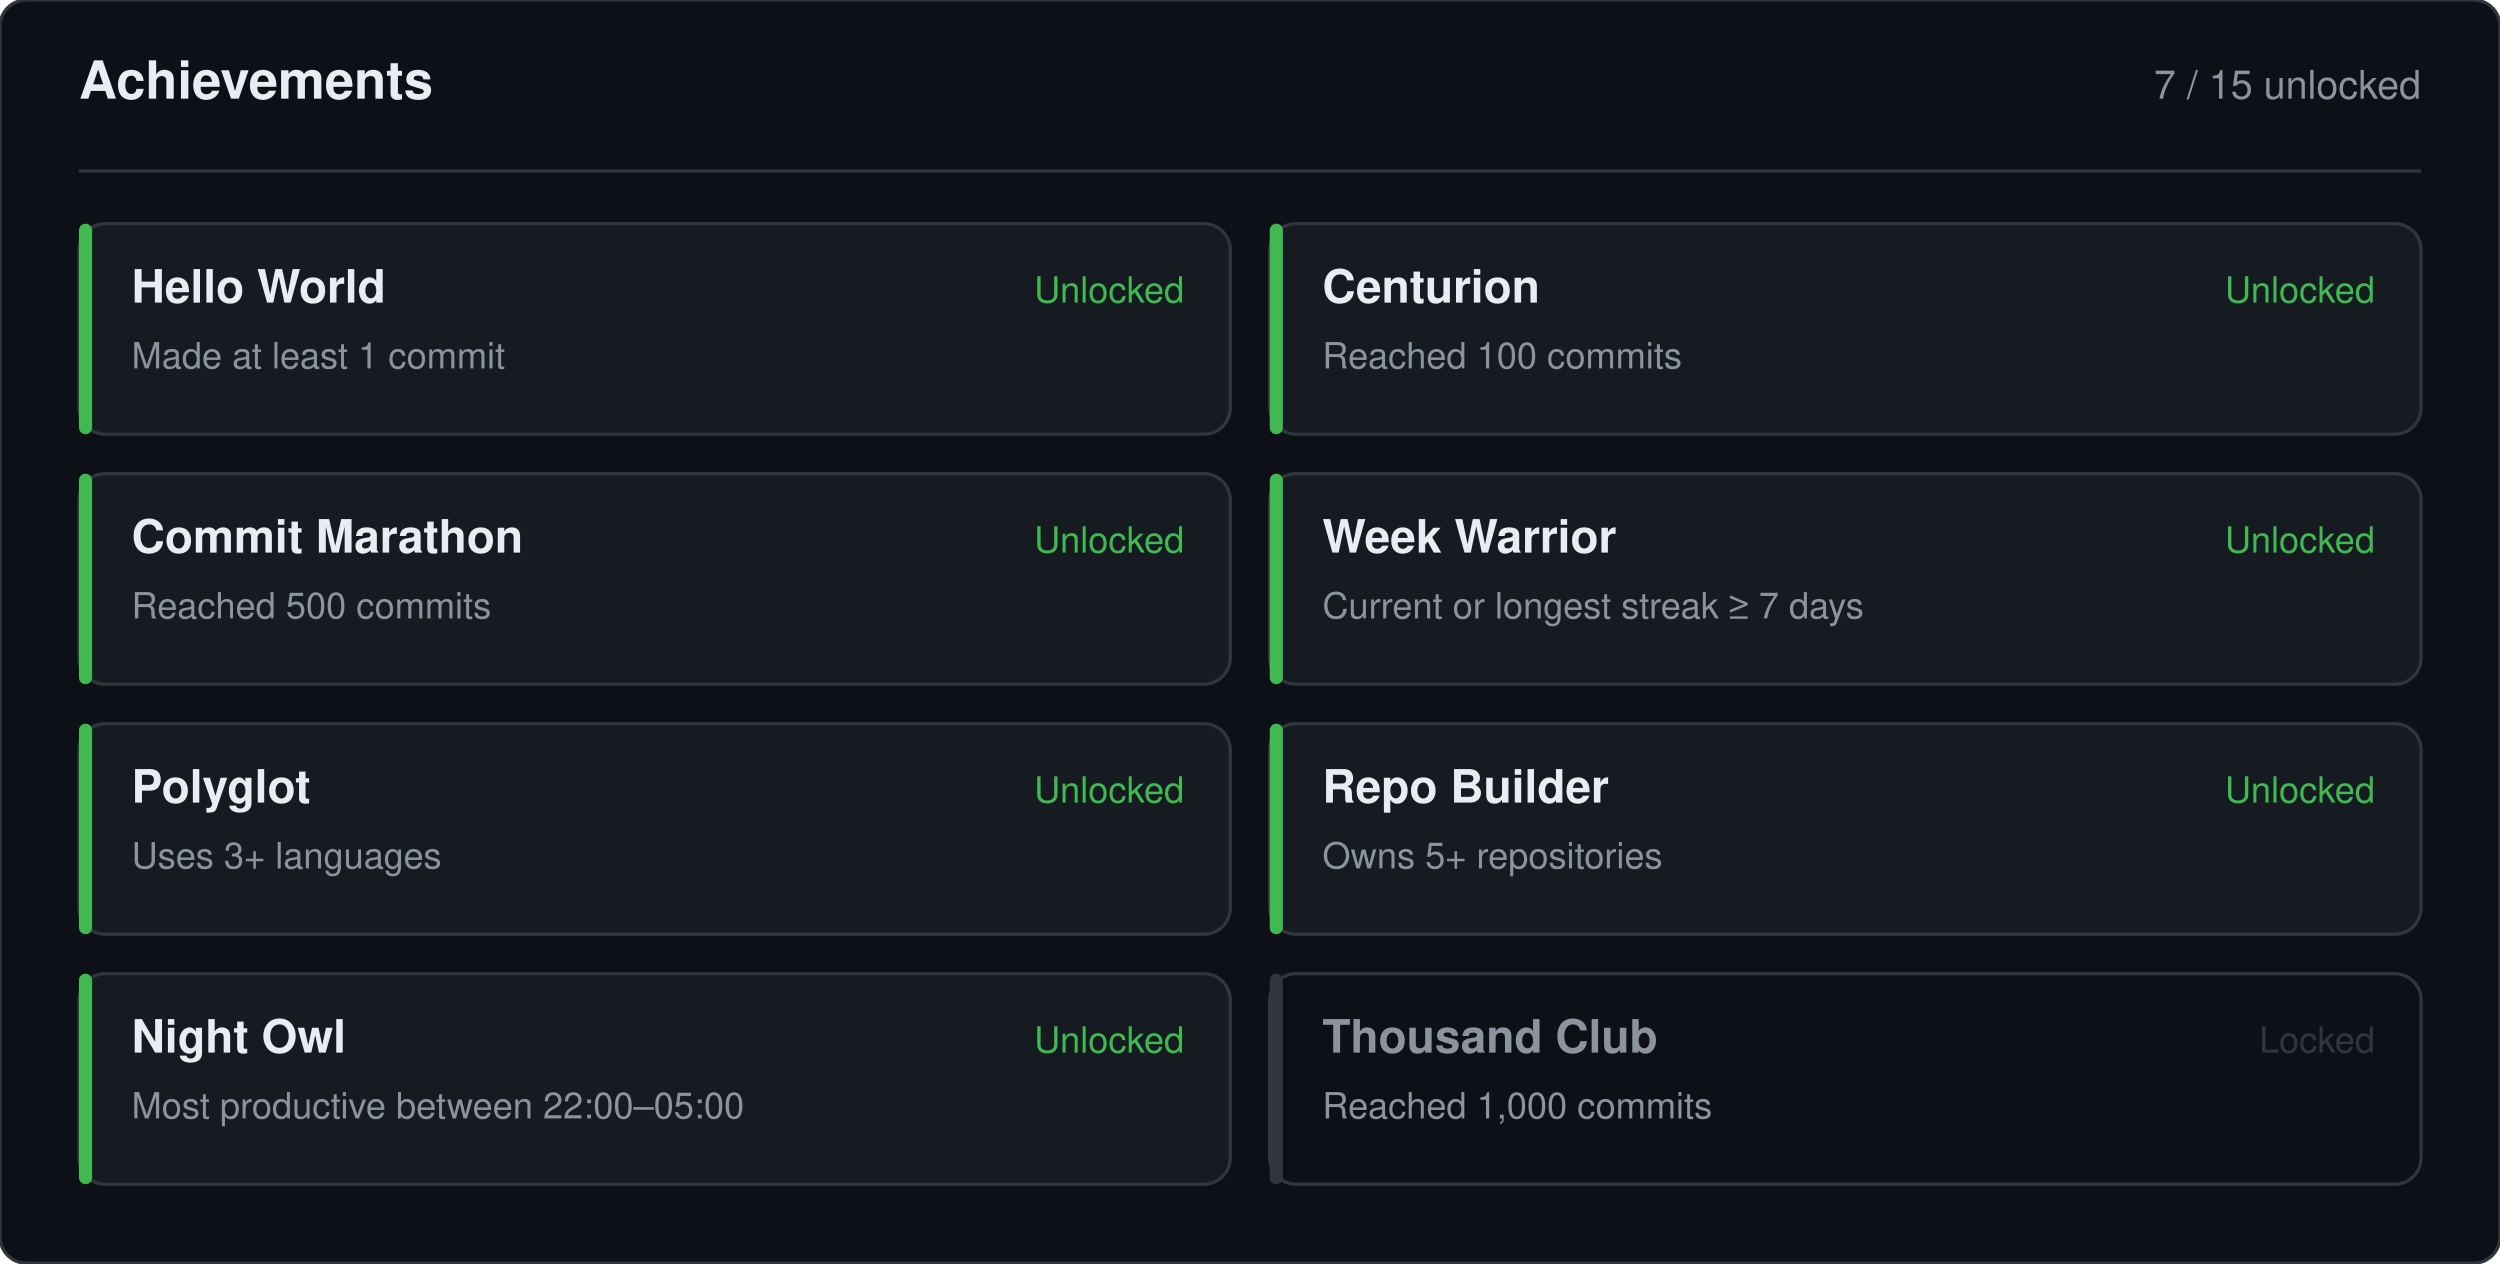
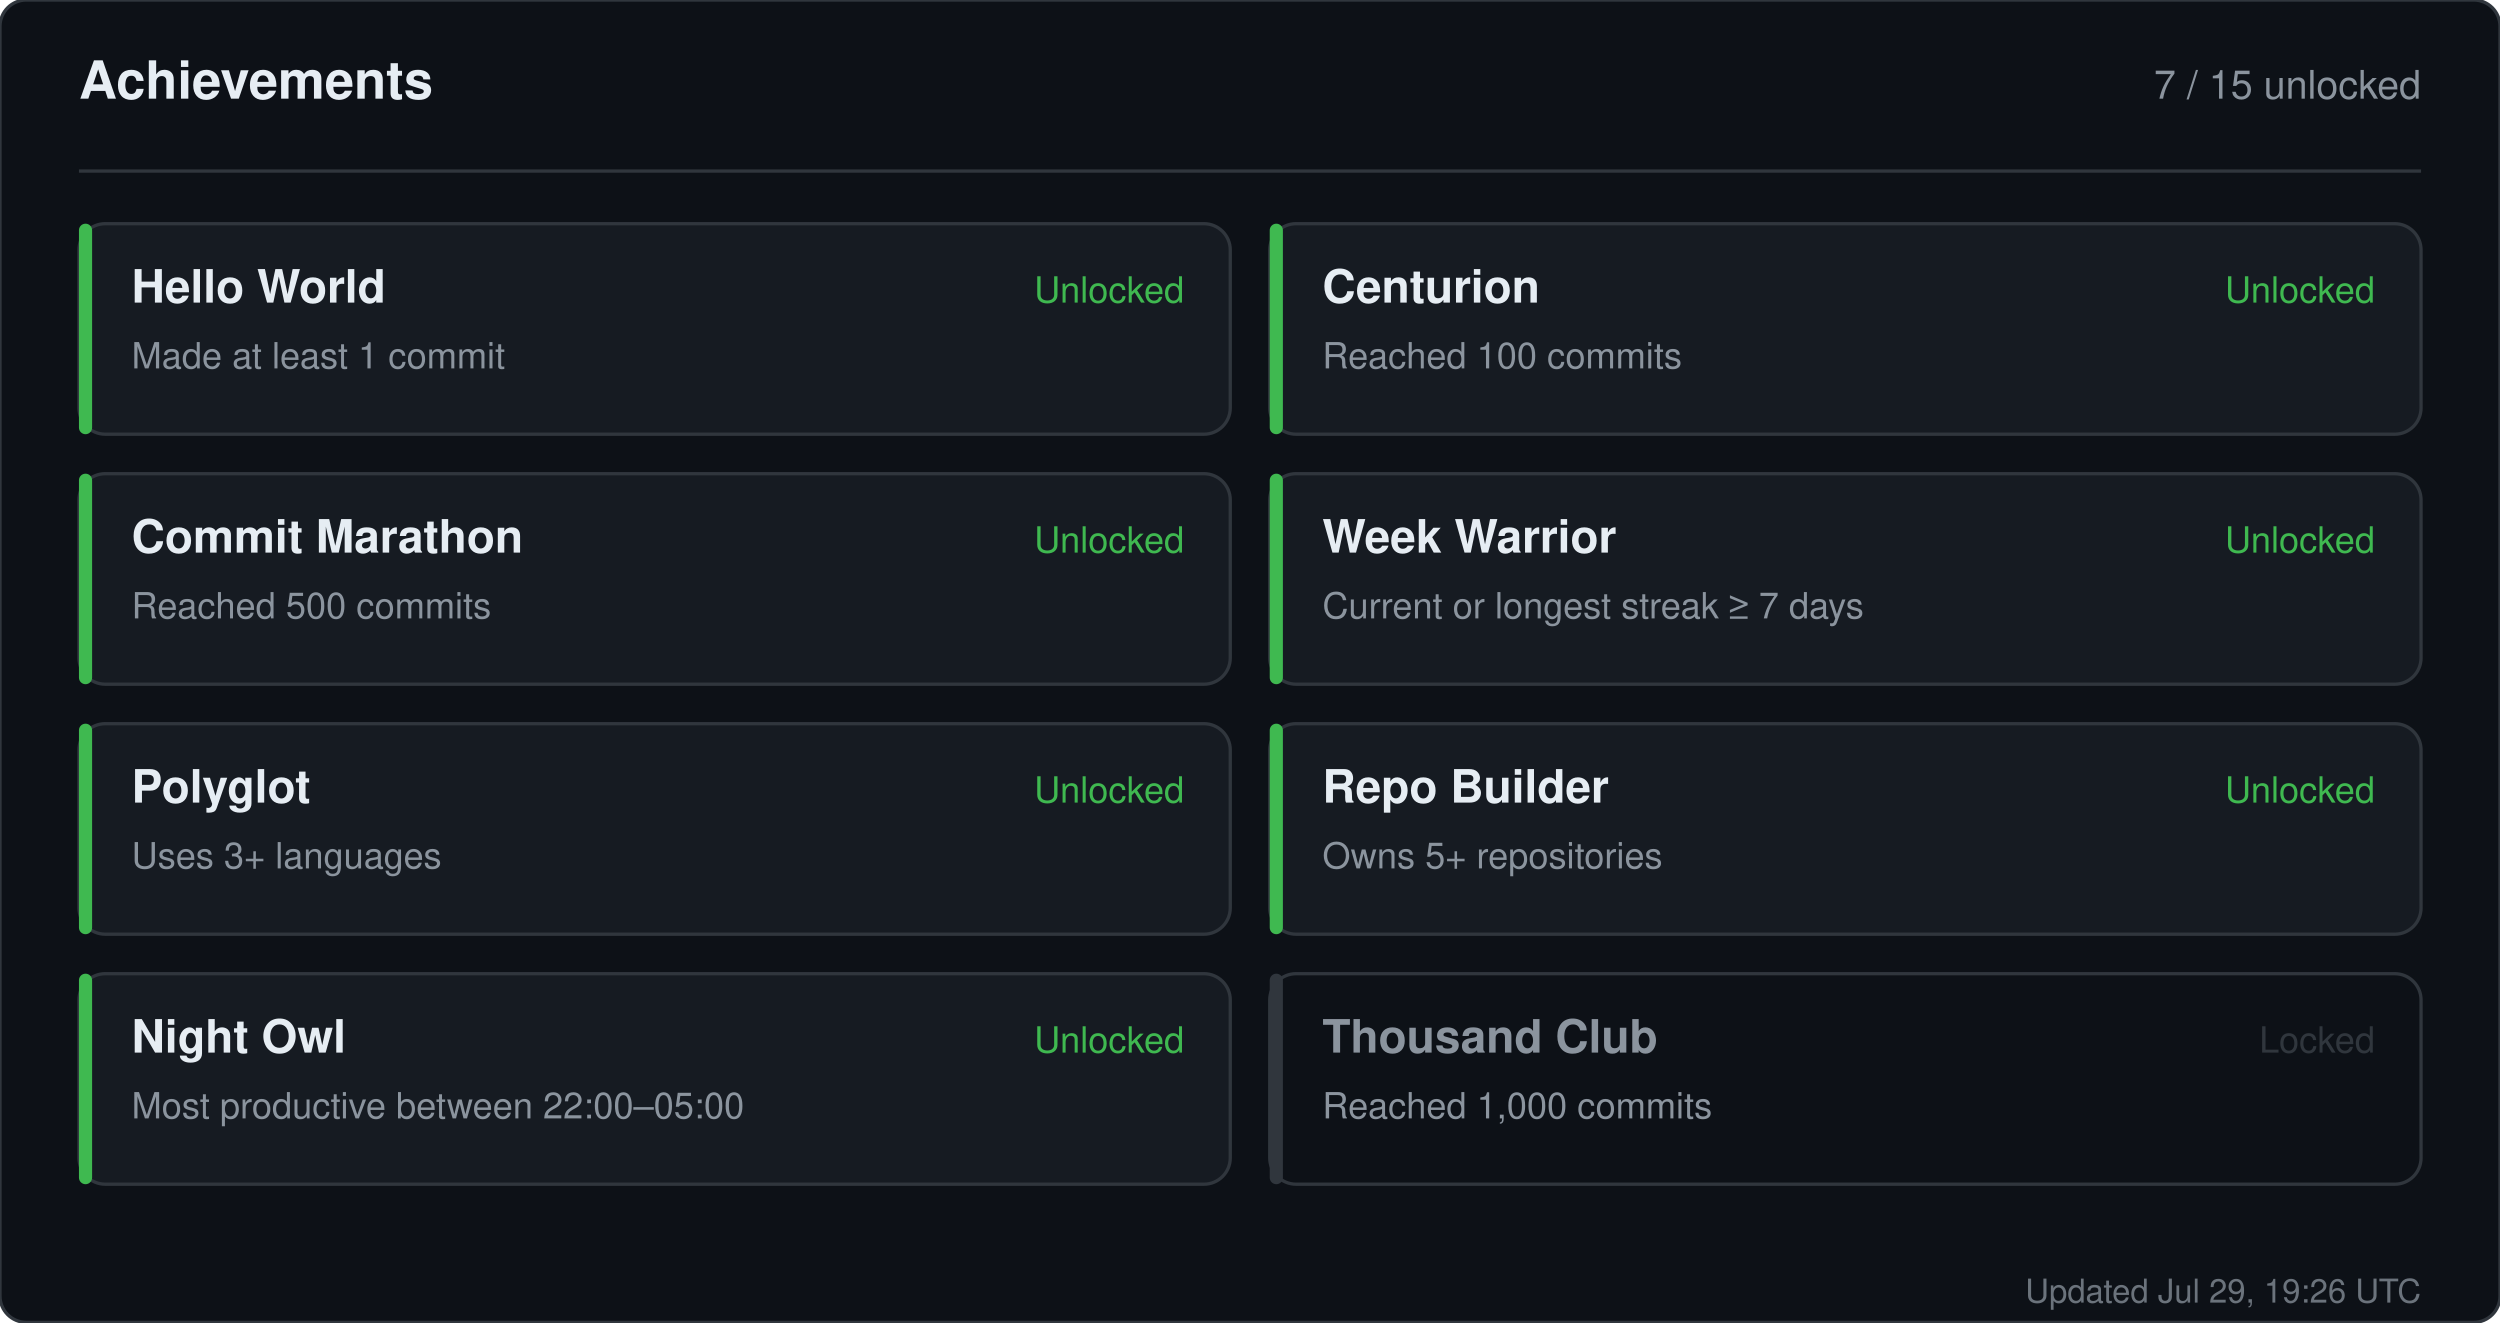
- <svg xmlns="http://www.w3.org/2000/svg" width="760" height="384" viewBox="0 0 760 384" role="img" aria-label="Achievements for sandiirawan12">
-   <rect width="760" height="384" rx="8" fill="#0d1117" stroke="#30363d" />
+ <svg xmlns="http://www.w3.org/2000/svg" width="760" height="402" viewBox="0 0 760 402" role="img" aria-label="Achievements for sandiirawan12">
+   <rect width="760" height="402" rx="8" fill="#0d1117" stroke="#30363d" />
  <g font-family="-apple-system, BlinkMacSystemFont, Segoe UI, Helvetica, Arial, sans-serif">
    <text x="24" y="30" fill="#e6edf3" font-size="16" font-weight="700">Achievements</text>
    <text x="736" y="30" fill="#8b949e" font-size="12" text-anchor="end">7 / 15 unlocked</text>
    <line x1="24" y1="52" x2="736" y2="52" stroke="#30363d" />
    <rect x="24" y="68" width="350" height="64" rx="8" fill="#161b22" stroke="#30363d" />
    <rect x="24" y="68" width="4" height="64" rx="2" fill="#3fb950" />
    <text x="40" y="92" fill="#e6edf3" font-size="14" font-weight="700">Hello World</text>
    <text x="40" y="112" fill="#8b949e" font-size="11">Made at least 1 commit</text>
    <text x="360" y="92" fill="#3fb950" font-size="11" text-anchor="end">Unlocked</text>
    <rect x="386" y="68" width="350" height="64" rx="8" fill="#161b22" stroke="#30363d" />
    <rect x="386" y="68" width="4" height="64" rx="2" fill="#3fb950" />
    <text x="402" y="92" fill="#e6edf3" font-size="14" font-weight="700">Centurion</text>
    <text x="402" y="112" fill="#8b949e" font-size="11">Reached 100 commits</text>
    <text x="722" y="92" fill="#3fb950" font-size="11" text-anchor="end">Unlocked</text>
    <rect x="24" y="144" width="350" height="64" rx="8" fill="#161b22" stroke="#30363d" />
    <rect x="24" y="144" width="4" height="64" rx="2" fill="#3fb950" />
    <text x="40" y="168" fill="#e6edf3" font-size="14" font-weight="700">Commit Marathon</text>
    <text x="40" y="188" fill="#8b949e" font-size="11">Reached 500 commits</text>
    <text x="360" y="168" fill="#3fb950" font-size="11" text-anchor="end">Unlocked</text>
    <rect x="386" y="144" width="350" height="64" rx="8" fill="#161b22" stroke="#30363d" />
    <rect x="386" y="144" width="4" height="64" rx="2" fill="#3fb950" />
    <text x="402" y="168" fill="#e6edf3" font-size="14" font-weight="700">Week Warrior</text>
    <text x="402" y="188" fill="#8b949e" font-size="11">Current or longest streak ≥ 7 days</text>
    <text x="722" y="168" fill="#3fb950" font-size="11" text-anchor="end">Unlocked</text>
    <rect x="24" y="220" width="350" height="64" rx="8" fill="#161b22" stroke="#30363d" />
    <rect x="24" y="220" width="4" height="64" rx="2" fill="#3fb950" />
    <text x="40" y="244" fill="#e6edf3" font-size="14" font-weight="700">Polyglot</text>
    <text x="40" y="264" fill="#8b949e" font-size="11">Uses 3+ languages</text>
    <text x="360" y="244" fill="#3fb950" font-size="11" text-anchor="end">Unlocked</text>
    <rect x="386" y="220" width="350" height="64" rx="8" fill="#161b22" stroke="#30363d" />
    <rect x="386" y="220" width="4" height="64" rx="2" fill="#3fb950" />
    <text x="402" y="244" fill="#e6edf3" font-size="14" font-weight="700">Repo Builder</text>
    <text x="402" y="264" fill="#8b949e" font-size="11">Owns 5+ repositories</text>
    <text x="722" y="244" fill="#3fb950" font-size="11" text-anchor="end">Unlocked</text>
    <rect x="24" y="296" width="350" height="64" rx="8" fill="#161b22" stroke="#30363d" />
    <rect x="24" y="296" width="4" height="64" rx="2" fill="#3fb950" />
    <text x="40" y="320" fill="#e6edf3" font-size="14" font-weight="700">Night Owl</text>
    <text x="40" y="340" fill="#8b949e" font-size="11">Most productive between 22:00–05:00</text>
    <text x="360" y="320" fill="#3fb950" font-size="11" text-anchor="end">Unlocked</text>
    <rect x="386" y="296" width="350" height="64" rx="8" fill="#0d1117" stroke="#30363d" />
    <rect x="386" y="296" width="4" height="64" rx="2" fill="#30363d" />
    <text x="402" y="320" fill="#8b949e" font-size="14" font-weight="700">Thousand Club</text>
    <text x="402" y="340" fill="#8b949e" font-size="11">Reached 1,000 commits</text>
    <text x="722" y="320" fill="#30363d" font-size="11" text-anchor="end">Locked</text>
+     <text x="736" y="396" fill="#8b949e" font-size="10" text-anchor="end" opacity="0.75">Updated Jul 29, 19:26 UTC</text>
  </g>
</svg>
